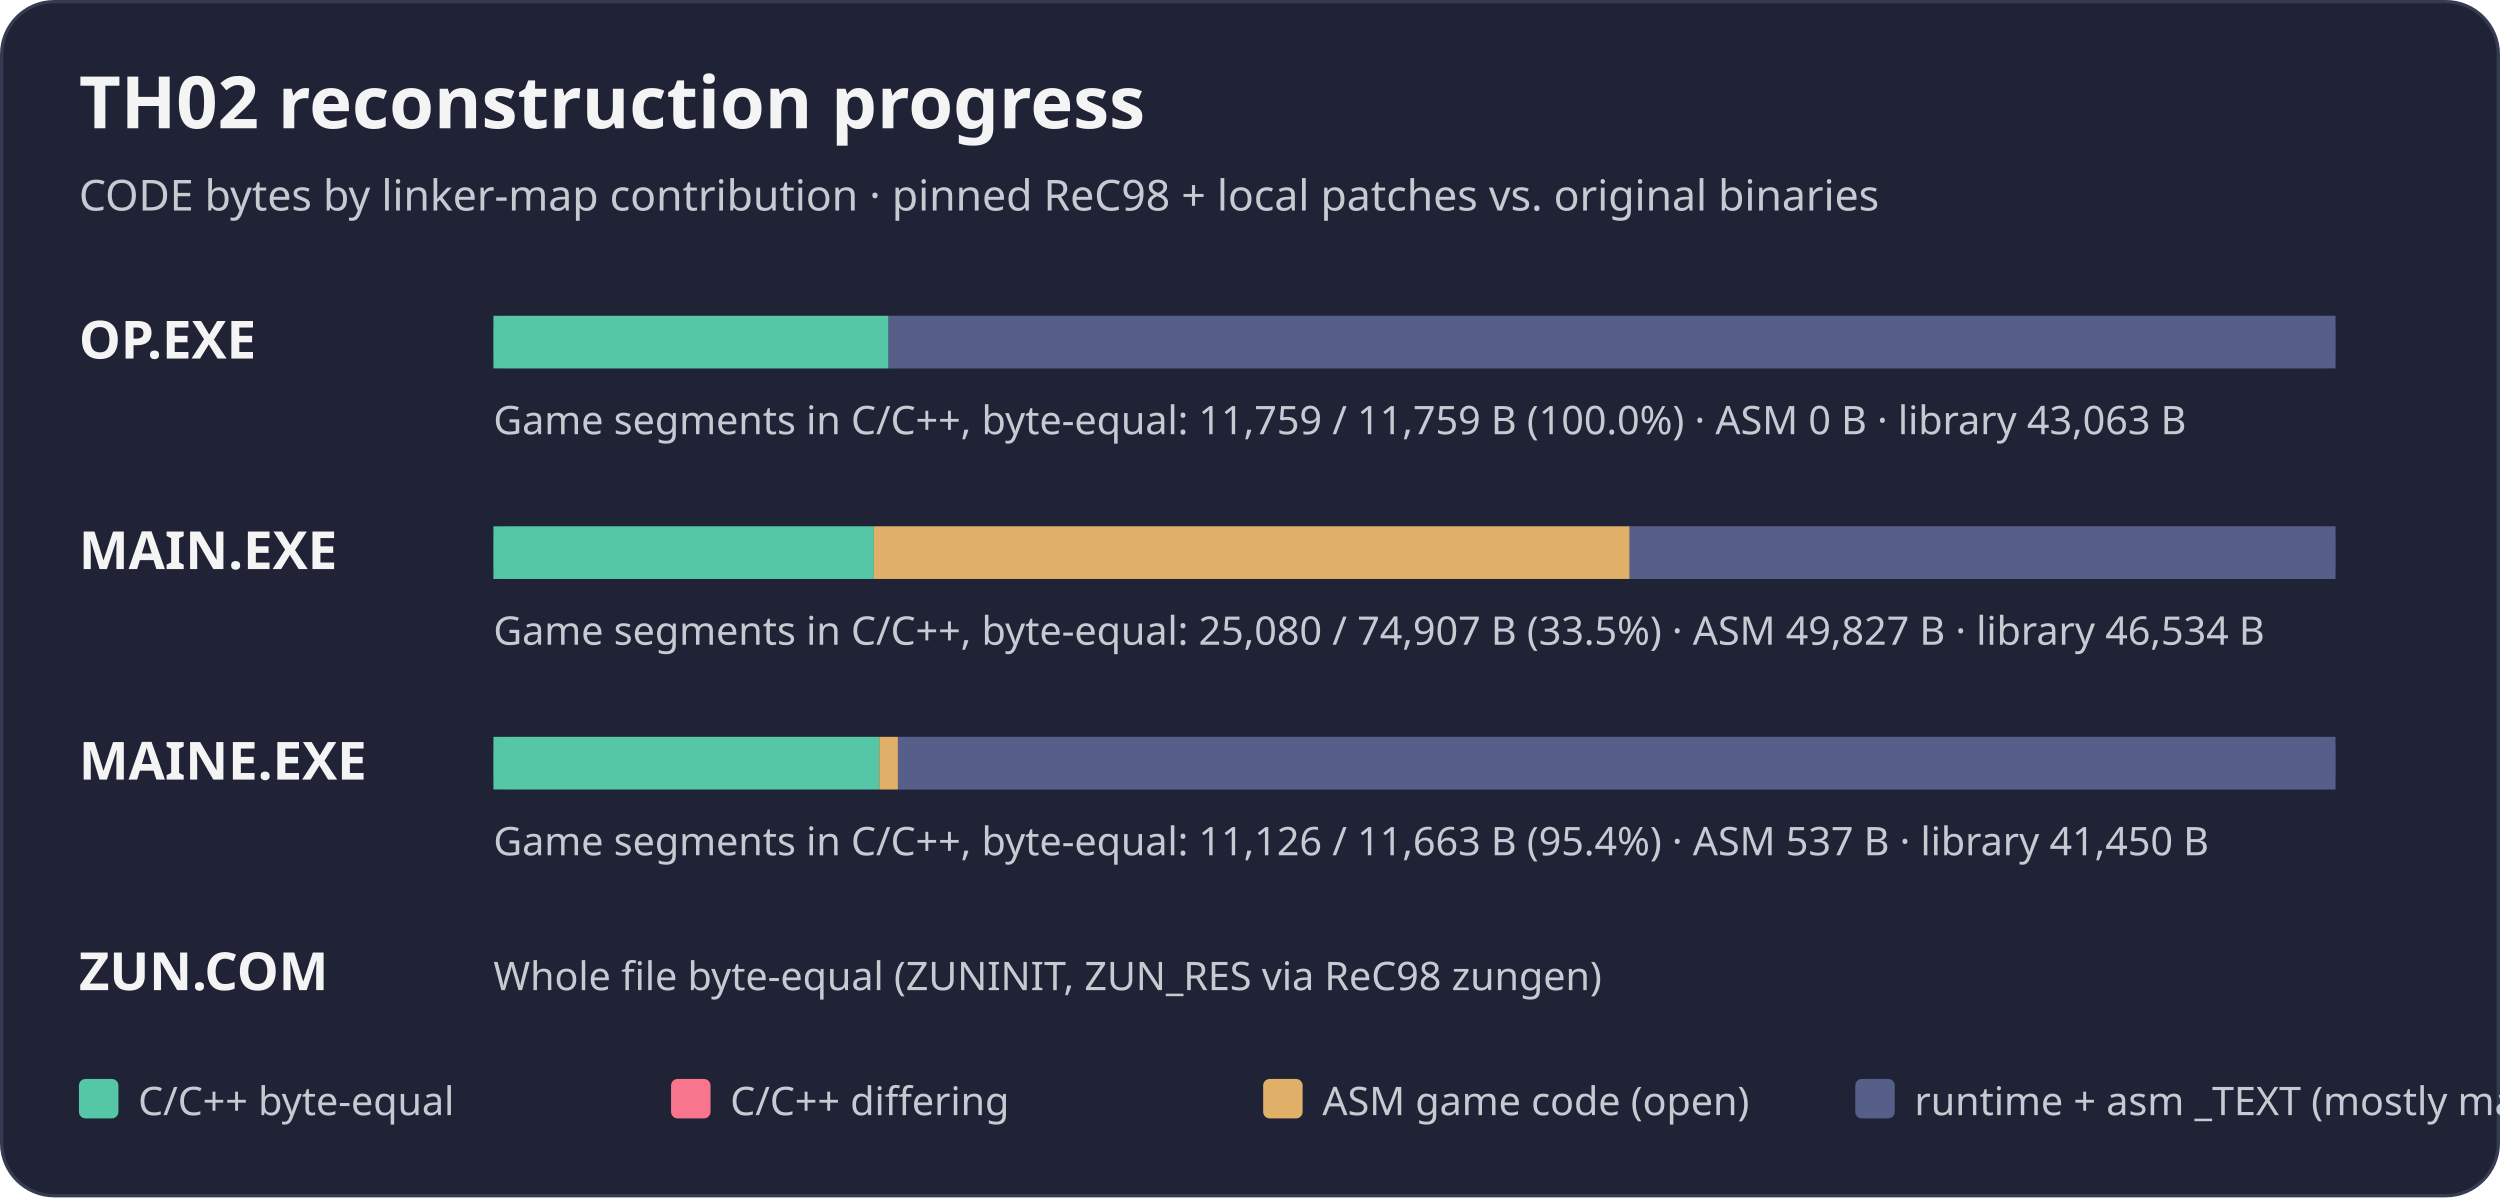
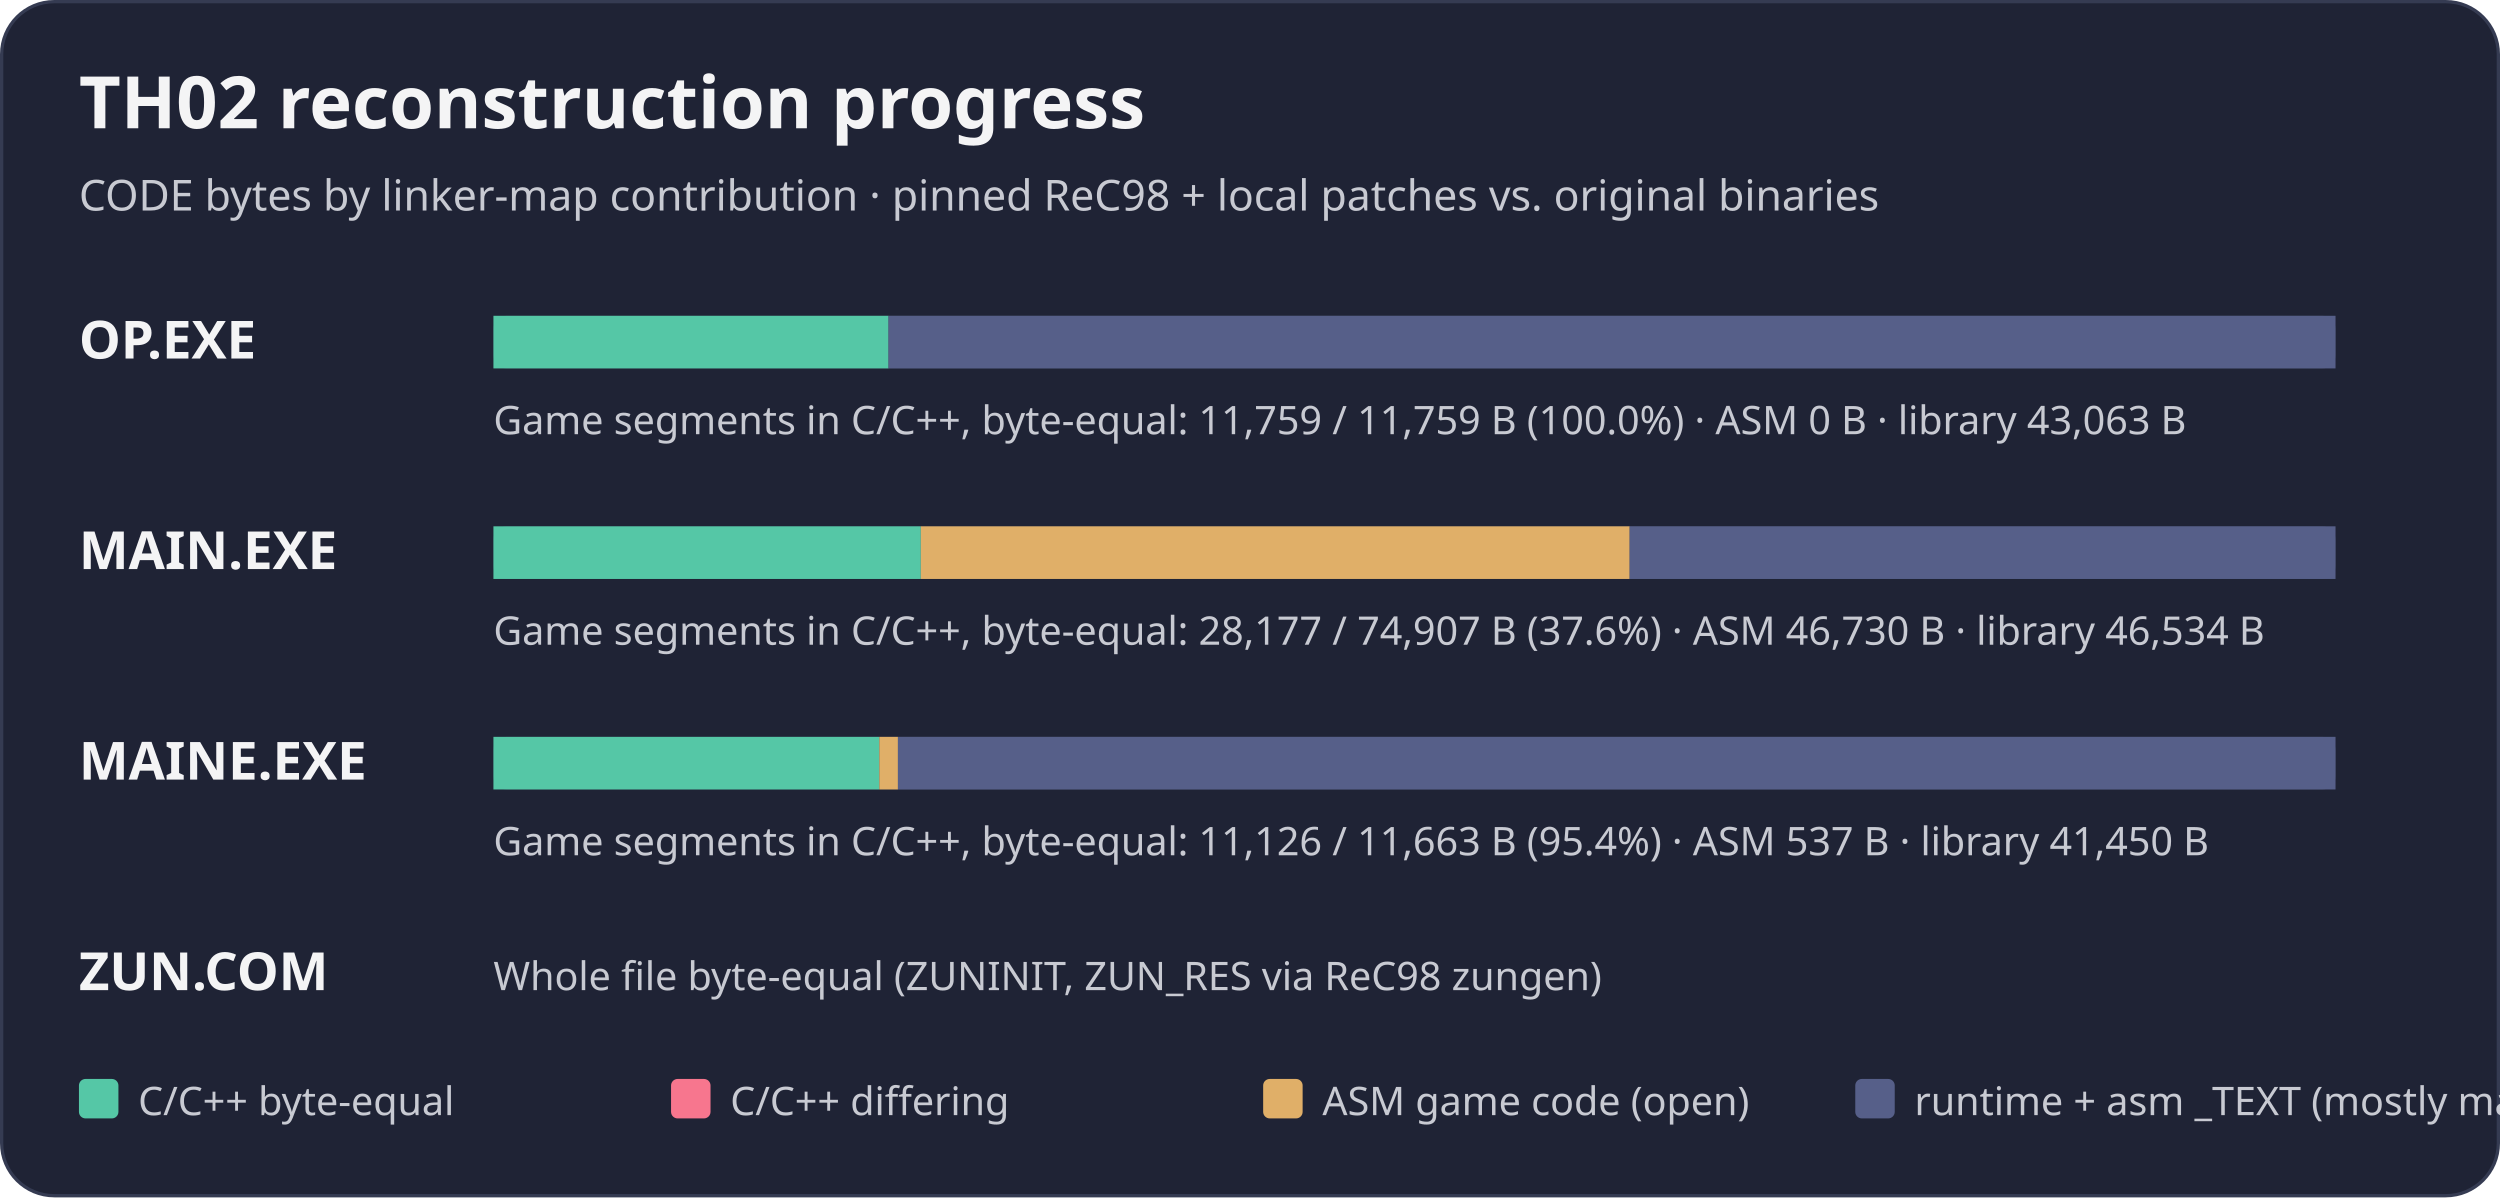
<svg xmlns="http://www.w3.org/2000/svg" width="760" height="364" viewBox="0 0 760 364" role="img" aria-label="TH02 reconstruction progress">
  <rect x="0.5" y="0.5" width="759" height="363" rx="16" fill="#1f2335" stroke="#353b52" />
  <text x="24" y="39" fill="#f4f4f5" font-family="sans-serif" font-size="22" font-weight="600">TH02 reconstruction progress</text>
  <text x="24" y="64" fill="#c8cad2" font-family="sans-serif" font-size="13">CODE bytes by linker-map contribution · pinned ReC98 + local patches vs. original binaries</text>
  <text x="24" y="109" fill="#f4f4f5" font-family="sans-serif" font-size="16" font-weight="600">OP.EXE</text>
  <rect x="150" y="96" width="560" height="16" rx="4" fill="#353b52" />
  <rect x="150.00" y="96" width="120.12" height="16" fill="#55c7a6" />
  <rect x="270.12" y="96" width="439.88" height="16" fill="#565f89" />
  <text x="150" y="132" fill="#c8cad2" font-family="sans-serif" font-size="12">Game segments in C/C++, byte-equal: 11,759 / 11,759 B (100.0%) · ASM 0 B · library 43,063 B</text>
  <text x="24" y="173" fill="#f4f4f5" font-family="sans-serif" font-size="16" font-weight="600">MAIN.EXE</text>
  <rect x="150" y="160" width="560" height="16" rx="4" fill="#353b52" />
-   <rect x="150.00" y="160" width="115.65" height="16" fill="#55c7a6" />
-   <rect x="265.65" y="160" width="229.77" height="16" fill="#e0af68" />
+   <rect x="150.00" y="160" width="129.93" height="16" fill="#55c7a6" />
+   <rect x="279.93" y="160" width="215.49" height="16" fill="#e0af68" />
  <rect x="495.42" y="160" width="214.58" height="16" fill="#565f89" />
-   <text x="150" y="196" fill="#c8cad2" font-family="sans-serif" font-size="12">Game segments in C/C++, byte-equal: 25,080 / 74,907 B (33.5%) · ASM 49,827 B · library 46,534 B</text>
+   <text x="150" y="196" fill="#c8cad2" font-family="sans-serif" font-size="12">Game segments in C/C++, byte-equal: 28,177 / 74,907 B (37.6%) · ASM 46,730 B · library 46,534 B</text>
  <text x="24" y="237" fill="#f4f4f5" font-family="sans-serif" font-size="16" font-weight="600">MAINE.EXE</text>
  <rect x="150" y="224" width="560" height="16" rx="4" fill="#353b52" />
  <rect x="150.00" y="224" width="117.31" height="16" fill="#55c7a6" />
  <rect x="267.31" y="224" width="5.66" height="16" fill="#e0af68" />
  <rect x="272.97" y="224" width="437.03" height="16" fill="#565f89" />
  <text x="150" y="260" fill="#c8cad2" font-family="sans-serif" font-size="12">Game segments in C/C++, byte-equal: 11,126 / 11,663 B (95.4%) · ASM 537 B · library 41,450 B</text>
  <text x="24" y="301" fill="#f4f4f5" font-family="sans-serif" font-size="16" font-weight="600">ZUN.COM</text>
  <text x="150" y="301" fill="#c8cad2" font-family="sans-serif" font-size="12">Whole file byte-equal (ZUNINIT, ZUN_RES via ReC98 zungen)</text>
  <rect x="24" y="328" width="12" height="12" rx="2" fill="#55c7a6" />
  <text x="42" y="339" fill="#c8cad2" font-family="sans-serif" font-size="12">C/C++ byte-equal</text>
  <rect x="204" y="328" width="12" height="12" rx="2" fill="#f7768e" />
  <text x="222" y="339" fill="#c8cad2" font-family="sans-serif" font-size="12">C/C++ differing</text>
  <rect x="384" y="328" width="12" height="12" rx="2" fill="#e0af68" />
  <text x="402" y="339" fill="#c8cad2" font-family="sans-serif" font-size="12">ASM game code (open)</text>
  <rect x="564" y="328" width="12" height="12" rx="2" fill="#565f89" />
  <text x="582" y="339" fill="#c8cad2" font-family="sans-serif" font-size="12">runtime + asm _TEXT (mostly master.lib)</text>
</svg>
